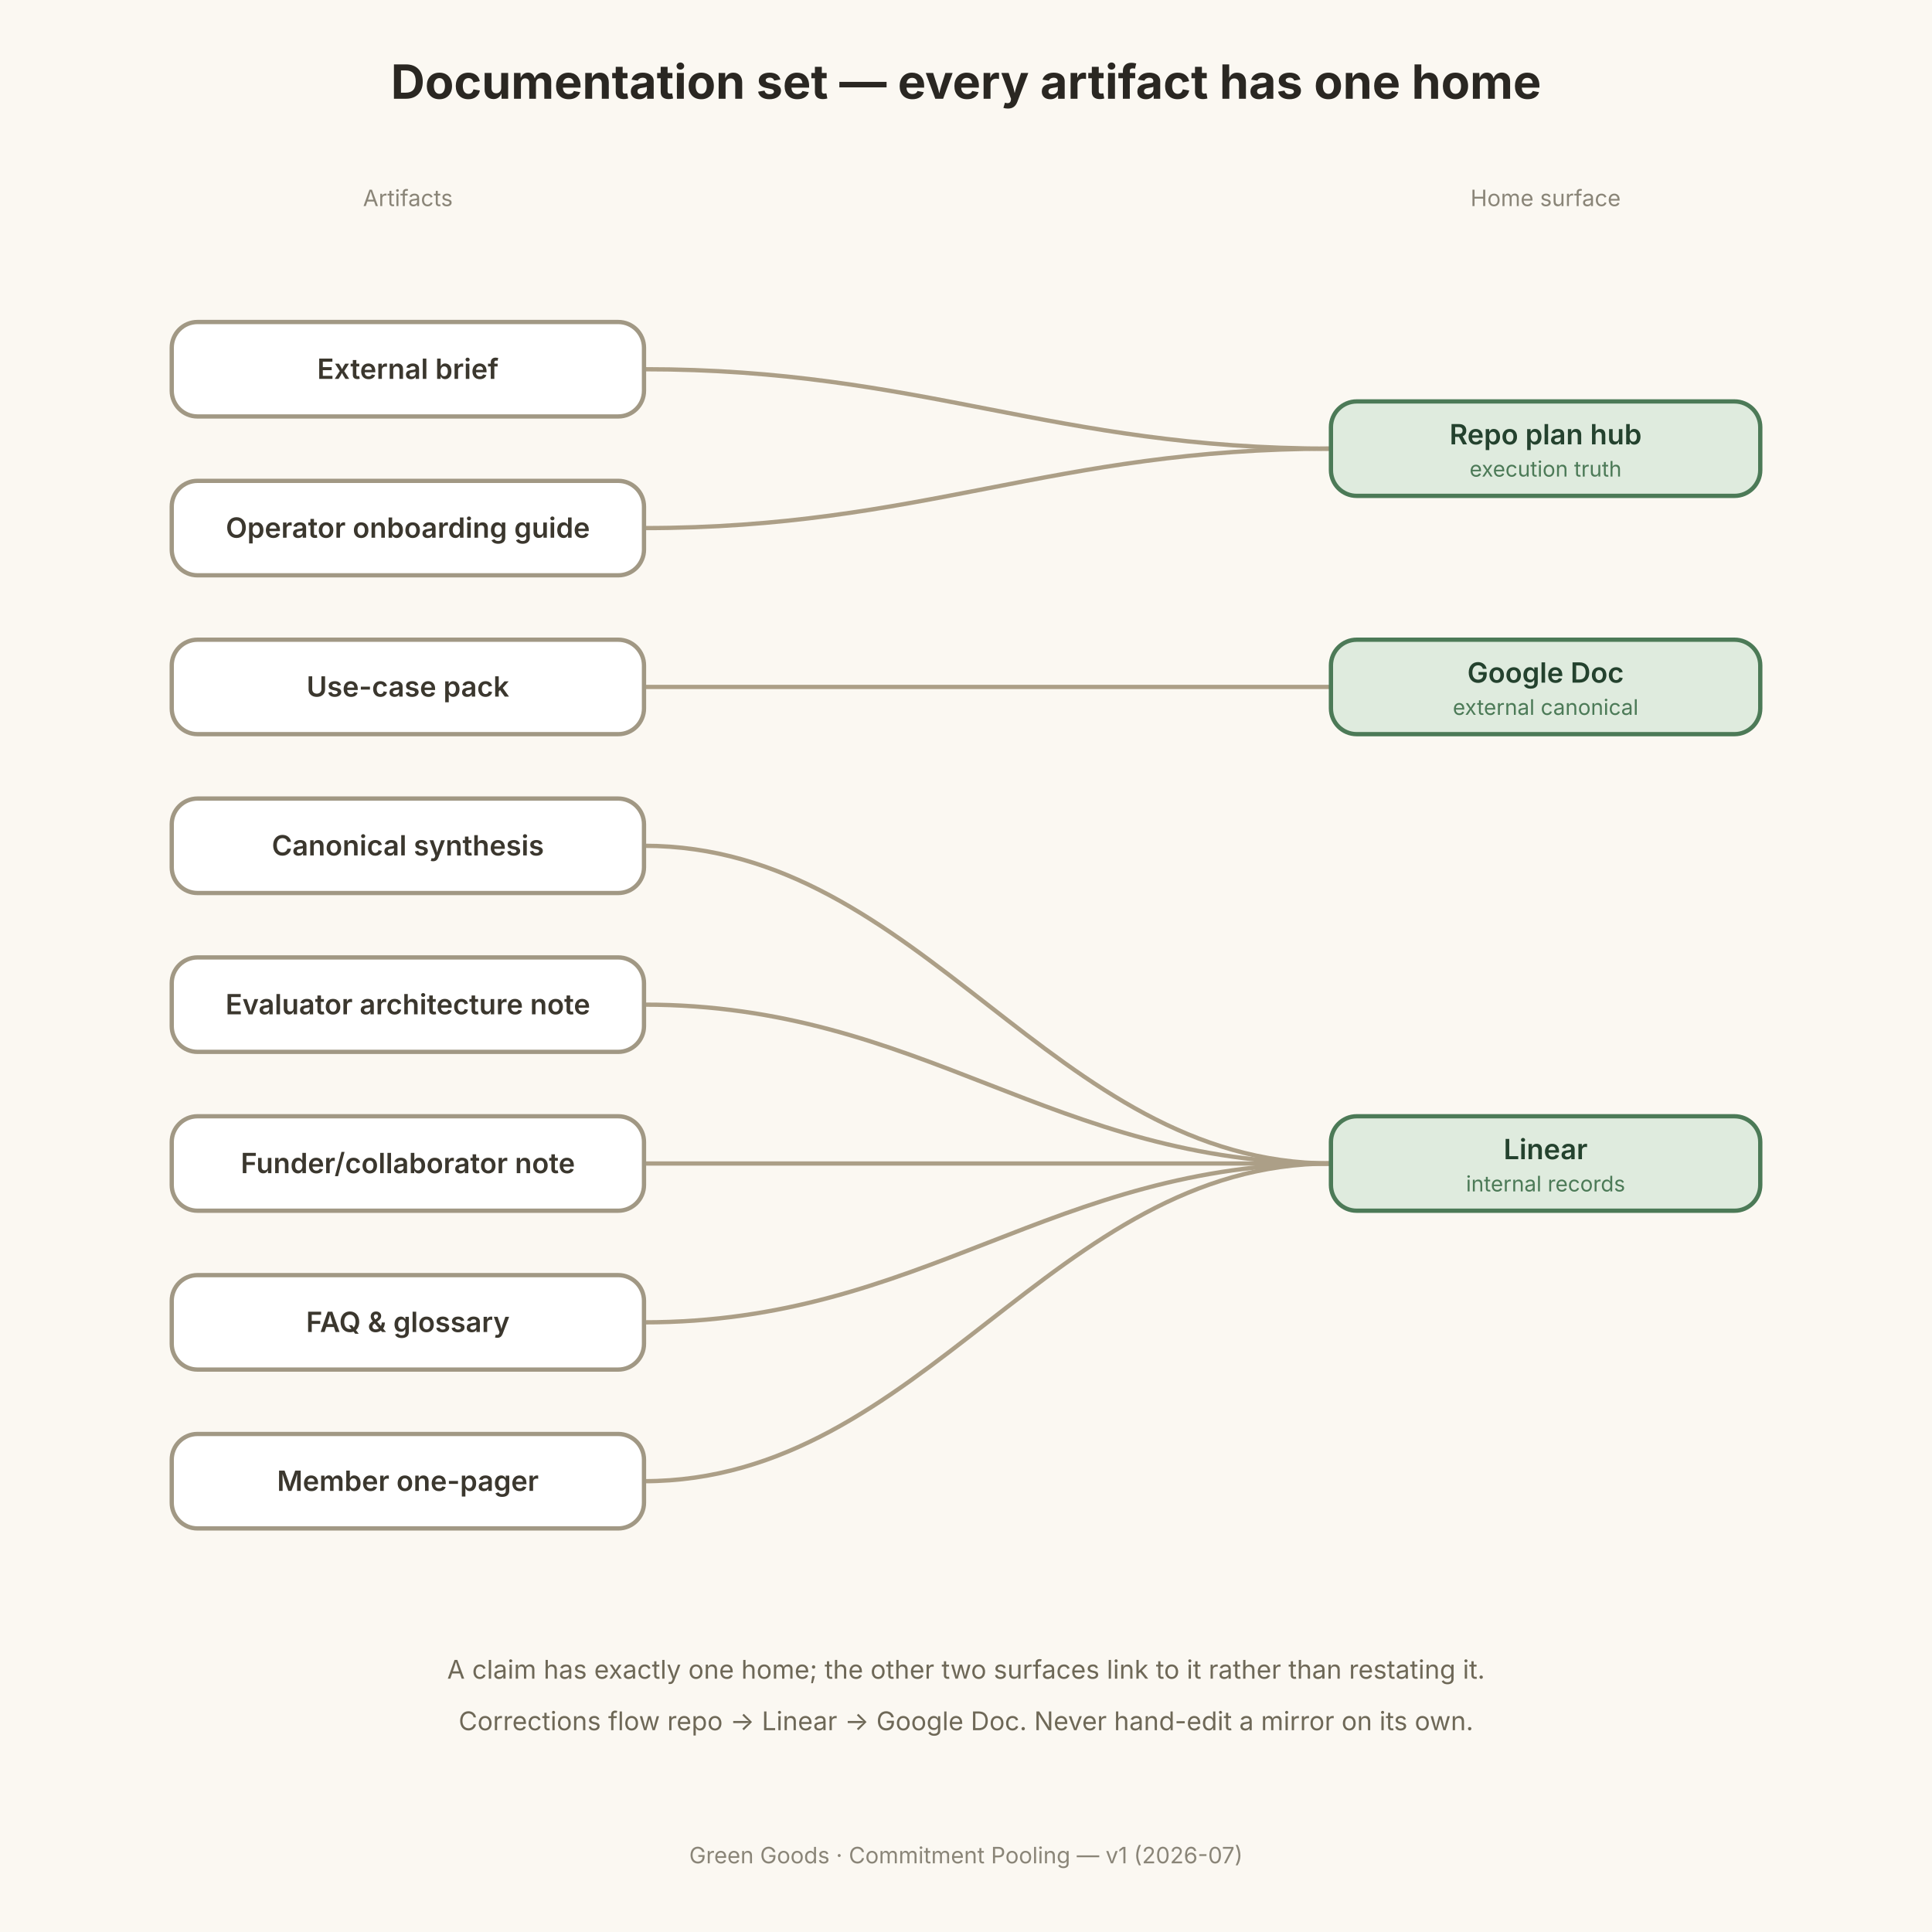
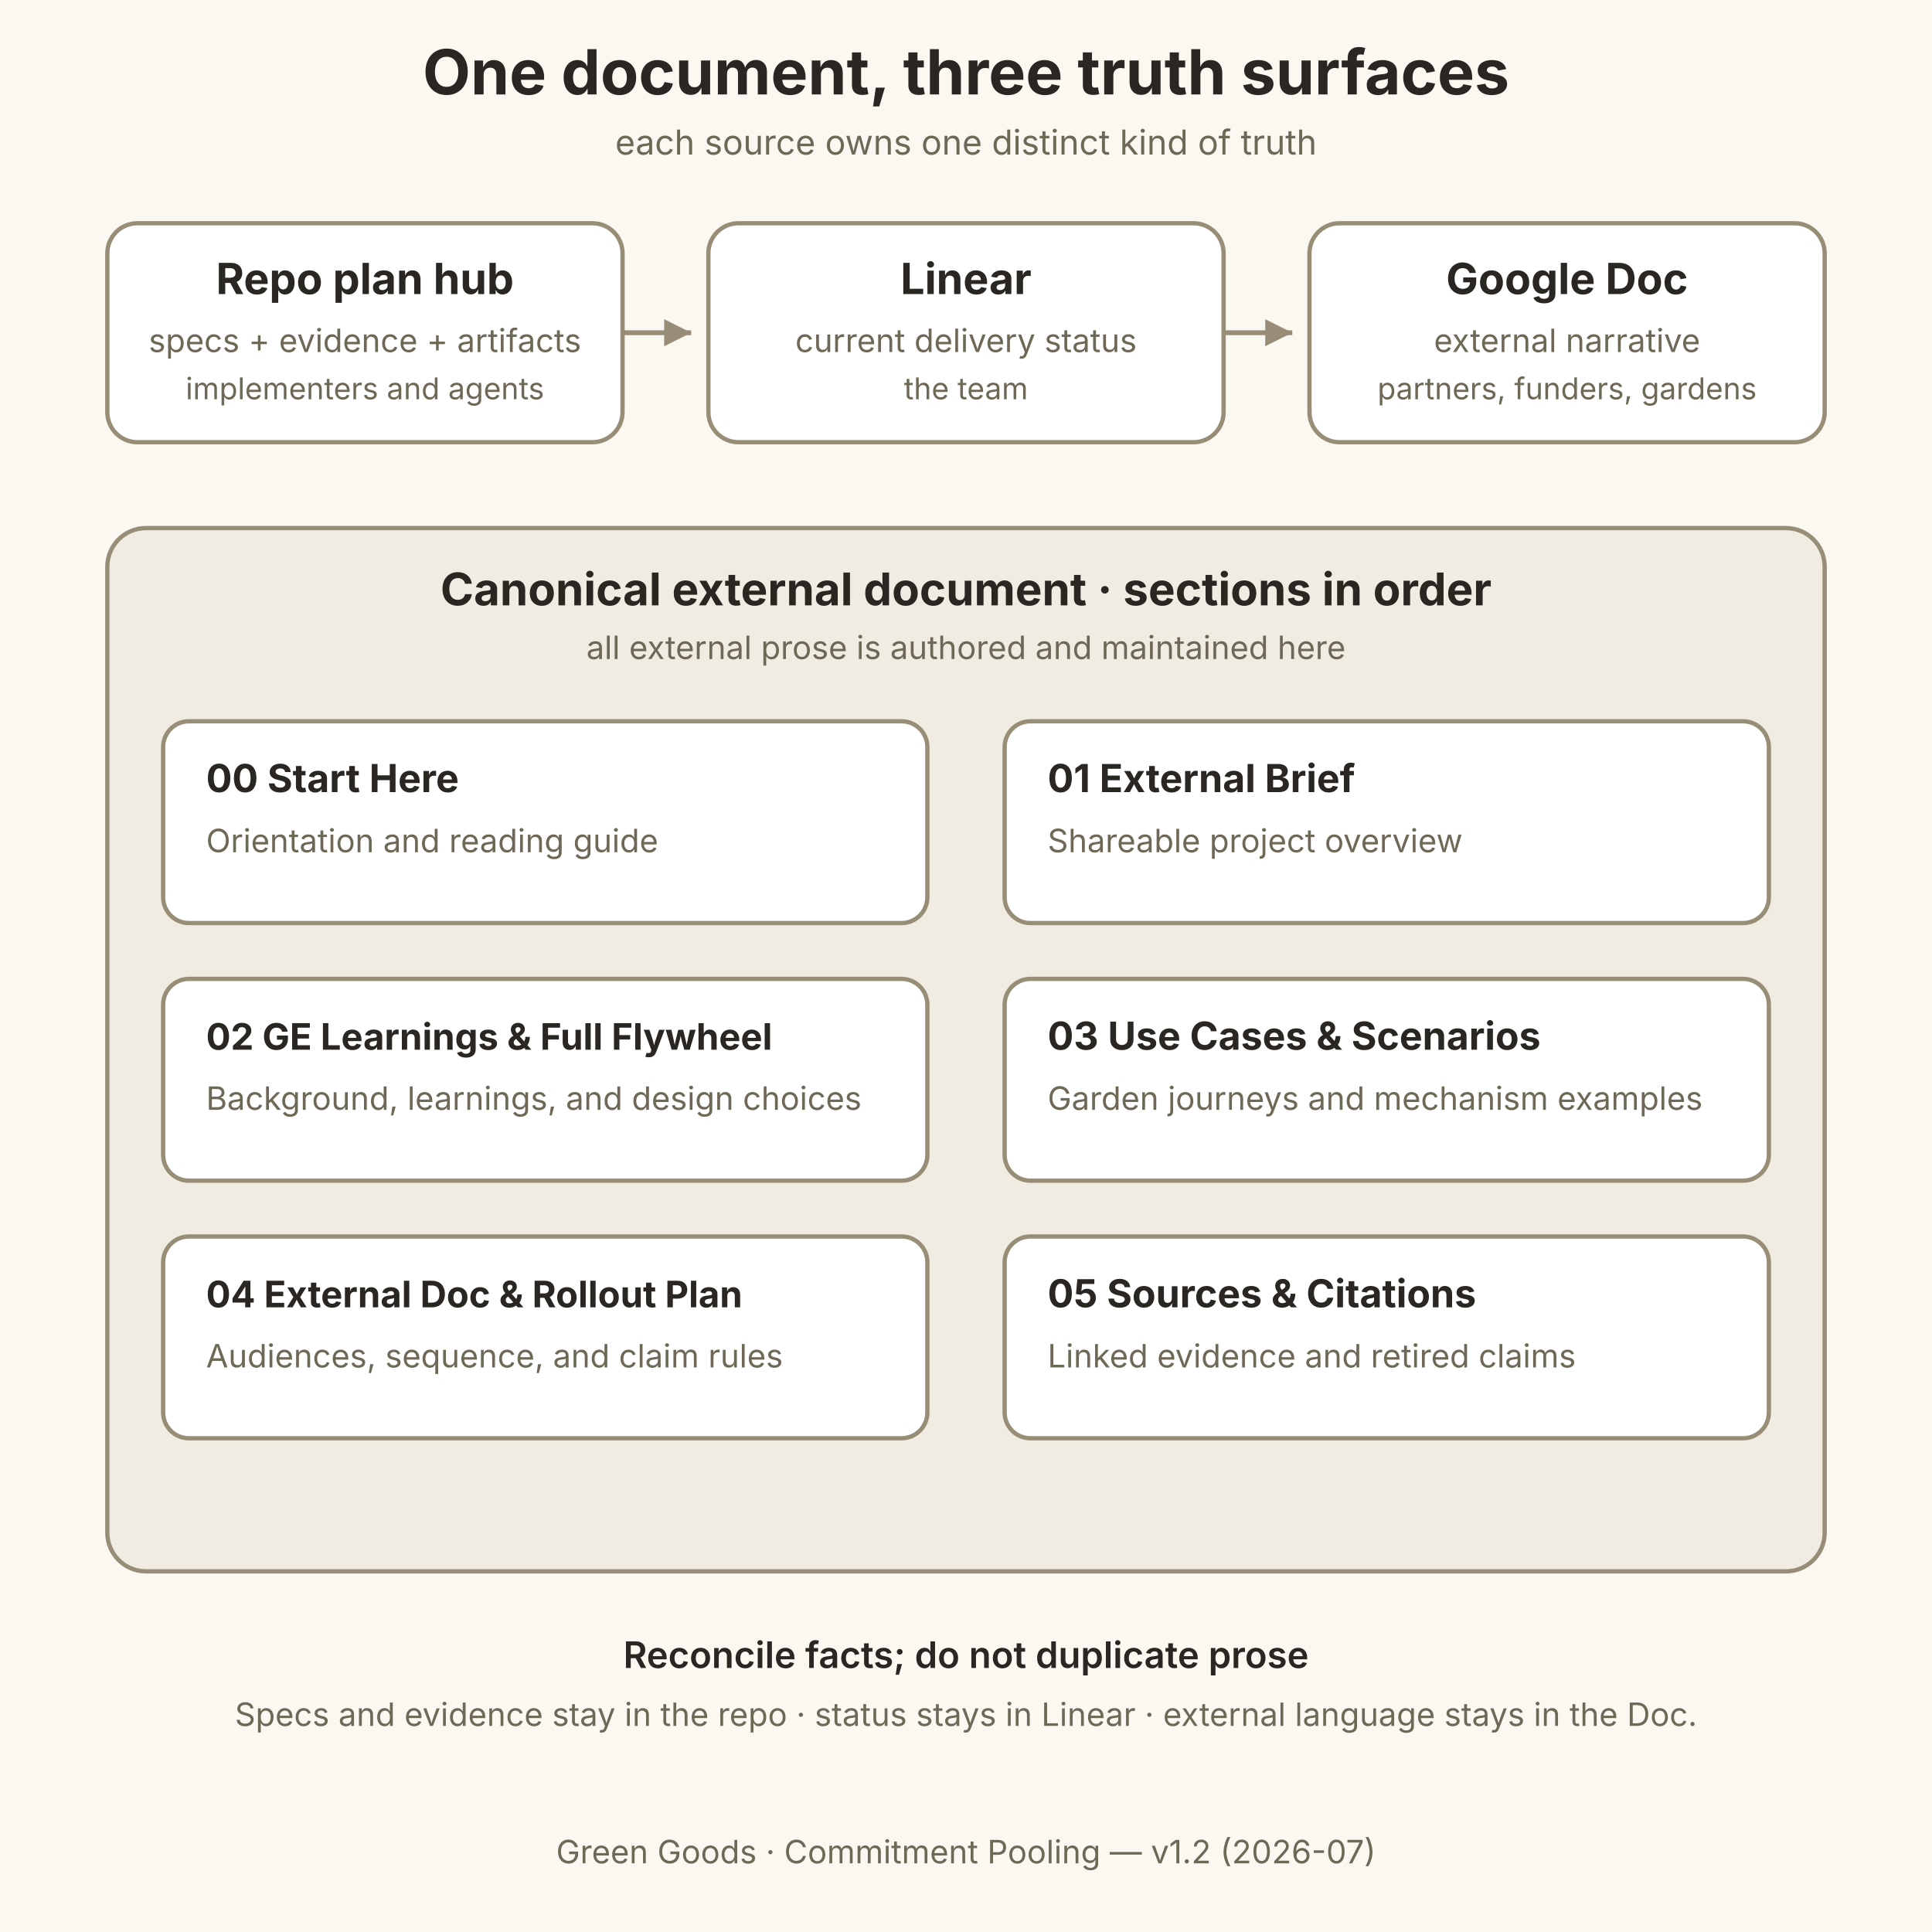
- <svg xmlns="http://www.w3.org/2000/svg" width="1800" height="1800" viewBox="0 0 900 900" font-family="Inter, 'Helvetica Neue', Arial, sans-serif">
+ <svg xmlns="http://www.w3.org/2000/svg" width="1800" height="1800" viewBox="0 0 900 900" font-family="Inter, 'Helvetica Neue', Arial, sans-serif" role="img" aria-labelledby="ownership-map-title ownership-map-desc">
+   <defs>
+     <marker id="ownership-arrow" viewBox="0 0 10 10" refX="8" refY="5" markerWidth="7" markerHeight="7" orient="auto-start-reverse">
+       <path d="M 0 1 L 8 5 L 0 9 Z" fill="#988D77" />
+     </marker>
+   </defs>
  <rect x="0" y="0" width="900" height="900" fill="#FBF8F2" />
-   <text x="450" y="46" text-anchor="middle" font-size="22" font-weight="700" fill="#2A2722">Documentation set — every artifact has one home</text>
-   <text x="190" y="96" text-anchor="middle" font-size="10.5" fill="#8A8578">Artifacts</text>
-   <text x="720" y="96" text-anchor="middle" font-size="10.5" fill="#8A8578">Home surface</text>
-   <g fill="none" stroke="#AC9F87" stroke-width="2">
-     <path d="M 300 172 C 430 172 490 209 620 209" />
-     <path d="M 300 246 C 430 246 490 209 620 209" />
-     <path d="M 300 320 C 430 320 490 320 620 320" />
-     <path d="M 300 394 C 430 394 490 542 620 542" />
-     <path d="M 300 468 C 430 468 490 542 620 542" />
-     <path d="M 300 542 C 430 542 490 542 620 542" />
-     <path d="M 300 616 C 430 616 490 542 620 542" />
-     <path d="M 300 690 C 430 690 490 542 620 542" />
+   <text x="450" y="44" text-anchor="middle" font-size="29" font-weight="700" fill="#2A2722">One document, three truth surfaces</text>
+   <text x="450" y="72" text-anchor="middle" font-size="16" fill="#6E6857">each source owns one distinct kind of truth</text>
+   <g>
+     <rect x="50" y="104" width="240" height="102" rx="14" fill="#FFFFFF" stroke="#988D77" stroke-width="2" />
+     <text x="170" y="137" text-anchor="middle" font-size="20" font-weight="700" fill="#2A2722">Repo plan hub</text>
+     <text x="170" y="164" text-anchor="middle" font-size="15" fill="#6E6857">specs + evidence + artifacts</text>
+     <text x="170" y="186" text-anchor="middle" font-size="14" fill="#6E6857">implementers and agents</text>
+     <rect x="330" y="104" width="240" height="102" rx="14" fill="#FFFFFF" stroke="#988D77" stroke-width="2" />
+     <text x="450" y="137" text-anchor="middle" font-size="20" font-weight="700" fill="#2A2722">Linear</text>
+     <text x="450" y="164" text-anchor="middle" font-size="15" fill="#6E6857">current delivery status</text>
+     <text x="450" y="186" text-anchor="middle" font-size="14" fill="#6E6857">the team</text>
+     <rect x="610" y="104" width="240" height="102" rx="14" fill="#FFFFFF" stroke="#988D77" stroke-width="2" />
+     <text x="730" y="137" text-anchor="middle" font-size="20" font-weight="700" fill="#2A2722">Google Doc</text>
+     <text x="730" y="164" text-anchor="middle" font-size="15" fill="#6E6857">external narrative</text>
+     <text x="730" y="186" text-anchor="middle" font-size="14" fill="#6E6857">partners, funders, gardens</text>
  </g>
+   <g fill="none" stroke="#988D77" stroke-width="2.25" marker-end="url(#ownership-arrow)">
+     <path d="M 290 155 H 322" />
+     <path d="M 570 155 H 602" />
+   </g>
+   <rect x="50" y="246" width="800" height="486" rx="18" fill="#F1ECE2" stroke="#988D77" stroke-width="2" />
+   <text x="450" y="282" text-anchor="middle" font-size="21" font-weight="700" fill="#2A2722">Canonical external document · sections in order</text>
+   <text x="450" y="307" text-anchor="middle" font-size="15" fill="#6E6857">all external prose is authored and maintained here</text>
  <g>
-     <rect x="80" y="150" width="220" height="44" rx="12" fill="#FFFFFF" stroke="#A19884" stroke-width="2" />
-     <text x="190" y="176.5" text-anchor="middle" font-size="13" font-weight="600" fill="#3B372E">External brief</text>
-     <rect x="80" y="224" width="220" height="44" rx="12" fill="#FFFFFF" stroke="#A19884" stroke-width="2" />
-     <text x="190" y="250.5" text-anchor="middle" font-size="13" font-weight="600" fill="#3B372E">Operator onboarding guide</text>
-     <rect x="80" y="298" width="220" height="44" rx="12" fill="#FFFFFF" stroke="#A19884" stroke-width="2" />
-     <text x="190" y="324.5" text-anchor="middle" font-size="13" font-weight="600" fill="#3B372E">Use-case pack</text>
-     <rect x="80" y="372" width="220" height="44" rx="12" fill="#FFFFFF" stroke="#A19884" stroke-width="2" />
-     <text x="190" y="398.5" text-anchor="middle" font-size="13" font-weight="600" fill="#3B372E">Canonical synthesis</text>
-     <rect x="80" y="446" width="220" height="44" rx="12" fill="#FFFFFF" stroke="#A19884" stroke-width="2" />
-     <text x="190" y="472.5" text-anchor="middle" font-size="13" font-weight="600" fill="#3B372E">Evaluator architecture note</text>
-     <rect x="80" y="520" width="220" height="44" rx="12" fill="#FFFFFF" stroke="#A19884" stroke-width="2" />
-     <text x="190" y="546.5" text-anchor="middle" font-size="13" font-weight="600" fill="#3B372E">Funder/collaborator note</text>
-     <rect x="80" y="594" width="220" height="44" rx="12" fill="#FFFFFF" stroke="#A19884" stroke-width="2" />
-     <text x="190" y="620.5" text-anchor="middle" font-size="13" font-weight="600" fill="#3B372E">FAQ &amp; glossary</text>
-     <rect x="80" y="668" width="220" height="44" rx="12" fill="#FFFFFF" stroke="#A19884" stroke-width="2" />
-     <text x="190" y="694.5" text-anchor="middle" font-size="13" font-weight="600" fill="#3B372E">Member one-pager</text>
+     <rect x="76" y="336" width="356" height="94" rx="12" fill="#FFFFFF" stroke="#988D77" stroke-width="2" />
+     <text x="96" y="369" font-size="18" font-weight="700" fill="#2A2722">00 Start Here</text>
+     <text x="96" y="397" font-size="15" fill="#6E6857">Orientation and reading guide</text>
+     <rect x="468" y="336" width="356" height="94" rx="12" fill="#FFFFFF" stroke="#988D77" stroke-width="2" />
+     <text x="488" y="369" font-size="18" font-weight="700" fill="#2A2722">01 External Brief</text>
+     <text x="488" y="397" font-size="15" fill="#6E6857">Shareable project overview</text>
+     <rect x="76" y="456" width="356" height="94" rx="12" fill="#FFFFFF" stroke="#988D77" stroke-width="2" />
+     <text x="96" y="489" font-size="17" font-weight="700" fill="#2A2722">02 GE Learnings &amp; Full Flywheel</text>
+     <text x="96" y="517" font-size="15" fill="#6E6857">Background, learnings, and design choices</text>
+     <rect x="468" y="456" width="356" height="94" rx="12" fill="#FFFFFF" stroke="#988D77" stroke-width="2" />
+     <text x="488" y="489" font-size="18" font-weight="700" fill="#2A2722">03 Use Cases &amp; Scenarios</text>
+     <text x="488" y="517" font-size="15" fill="#6E6857">Garden journeys and mechanism examples</text>
+     <rect x="76" y="576" width="356" height="94" rx="12" fill="#FFFFFF" stroke="#988D77" stroke-width="2" />
+     <text x="96" y="609" font-size="17" font-weight="700" fill="#2A2722">04 External Doc &amp; Rollout Plan</text>
+     <text x="96" y="637" font-size="15" fill="#6E6857">Audiences, sequence, and claim rules</text>
+     <rect x="468" y="576" width="356" height="94" rx="12" fill="#FFFFFF" stroke="#988D77" stroke-width="2" />
+     <text x="488" y="609" font-size="18" font-weight="700" fill="#2A2722">05 Sources &amp; Citations</text>
+     <text x="488" y="637" font-size="15" fill="#6E6857">Linked evidence and retired claims</text>
  </g>
-   <g>
-     <rect x="620" y="187" width="200" height="44" rx="12" fill="#DFEBDE" stroke="#4C7A57" stroke-width="2" />
-     <text x="720" y="207" text-anchor="middle" font-size="13" font-weight="600" fill="#24422E">Repo plan hub</text>
-     <text x="720" y="222" text-anchor="middle" font-size="10" fill="#4C7A57">execution truth</text>
-     <rect x="620" y="298" width="200" height="44" rx="12" fill="#DFEBDE" stroke="#4C7A57" stroke-width="2" />
-     <text x="720" y="318" text-anchor="middle" font-size="13" font-weight="600" fill="#24422E">Google Doc</text>
-     <text x="720" y="333" text-anchor="middle" font-size="10" fill="#4C7A57">external canonical</text>
-     <rect x="620" y="520" width="200" height="44" rx="12" fill="#DFEBDE" stroke="#4C7A57" stroke-width="2" />
-     <text x="720" y="540" text-anchor="middle" font-size="13" font-weight="600" fill="#24422E">Linear</text>
-     <text x="720" y="555" text-anchor="middle" font-size="10" fill="#4C7A57">internal records</text>
-   </g>
-   <text x="450" y="782" text-anchor="middle" font-size="12" fill="#6E6857">A claim has exactly one home; the other two surfaces link to it rather than restating it.</text>
-   <text x="450" y="806" text-anchor="middle" font-size="12" fill="#6E6857">Corrections flow repo → Linear → Google Doc. Never hand-edit a mirror on its own.</text>
-   <text x="450" y="868" text-anchor="middle" font-size="10.5" fill="#8A8578">Green Goods · Commitment Pooling — v1 (2026-07)</text>
+   <text x="450" y="777" text-anchor="middle" font-size="17" font-weight="600" fill="#2A2722">Reconcile facts; do not duplicate prose</text>
+   <text x="450" y="804" text-anchor="middle" font-size="15" fill="#6E6857">Specs and evidence stay in the repo · status stays in Linear · external language stays in the Doc.</text>
+   <text x="450" y="868" text-anchor="middle" font-size="15" fill="#6E6857">Green Goods · Commitment Pooling — v1.2 (2026-07)</text>
</svg>
